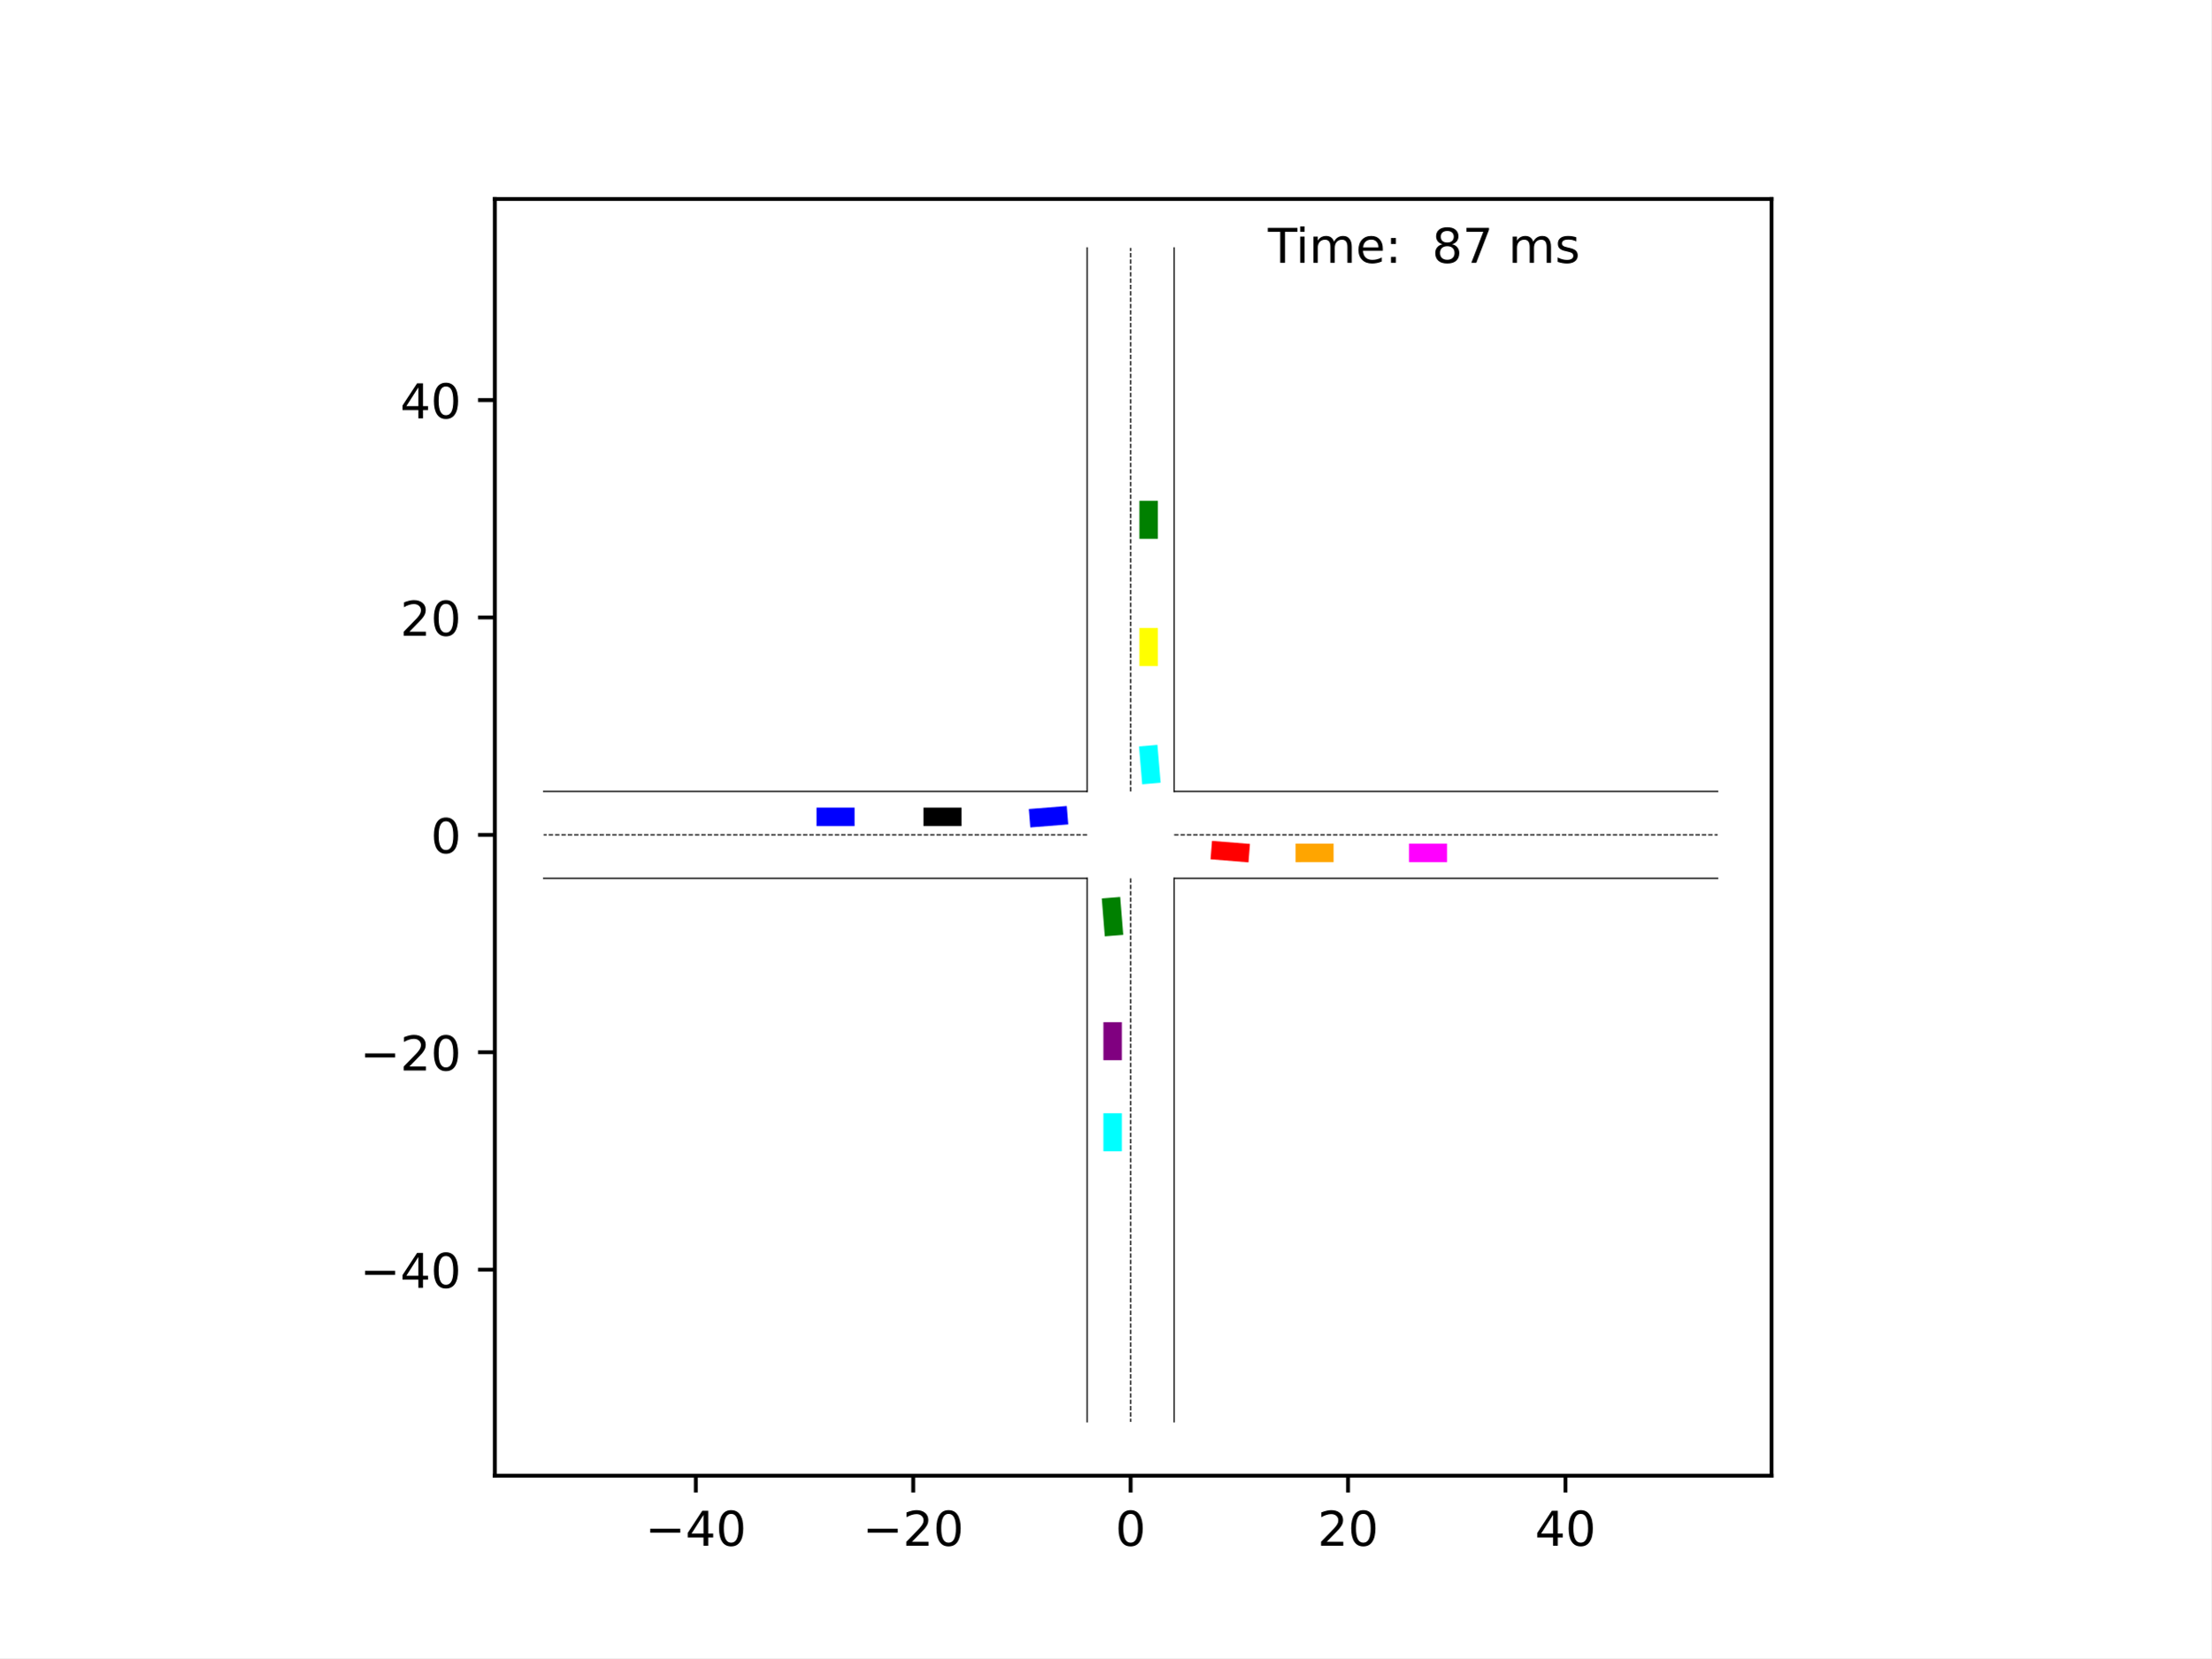
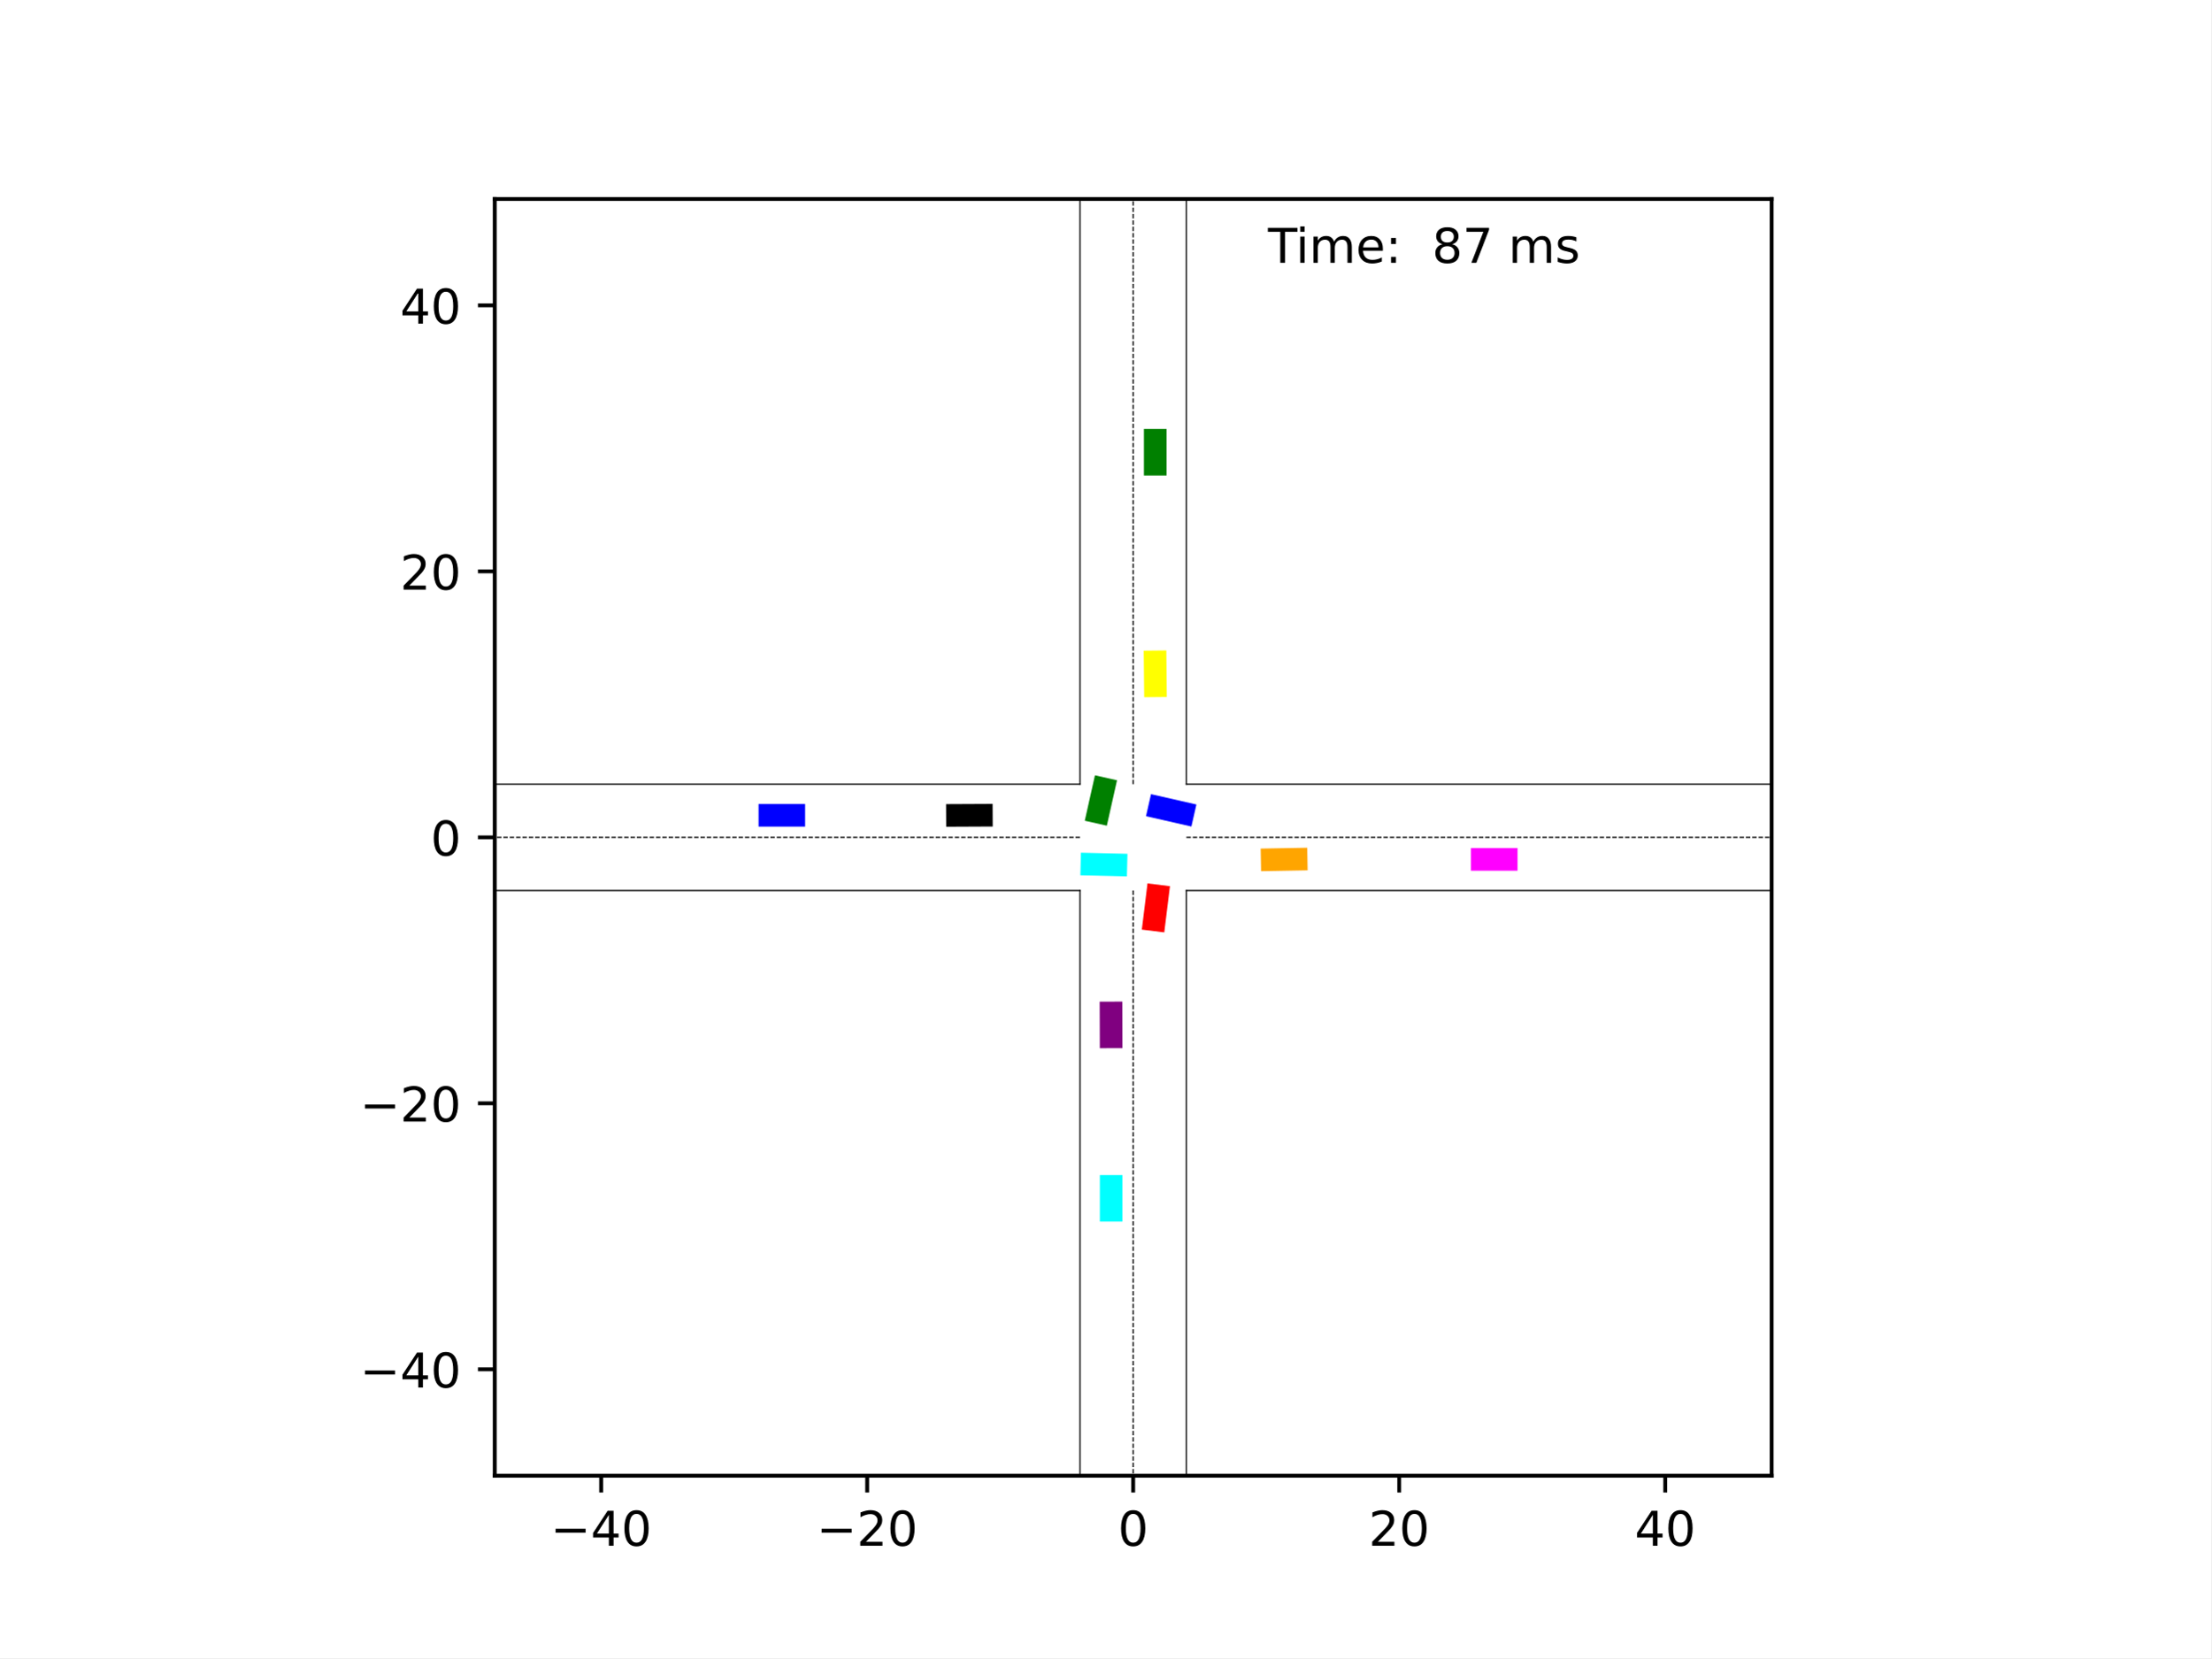
<svg xmlns="http://www.w3.org/2000/svg" xmlns:xlink="http://www.w3.org/1999/xlink" width="460.8pt" height="345.6pt" viewBox="0 0 460.8 345.6" version="1.1">
  <defs>
    <style type="text/css">*{stroke-linejoin: round; stroke-linecap: butt}</style>
  </defs>
  <g id="figure_1">
    <g id="patch_1">
      <path d="M 0 345.6  L 460.8 345.6  L 460.8 0  L 0 0  z " style="fill: #ffffff" />
    </g>
    <g id="axes_1">
      <g id="patch_2">
-         <path d="M 103.12 307.584  L 369.2 307.584  L 369.2 41.472  L 103.12 41.472  z " style="fill: #ffffff" />
+         <path d="M 103.104 307.584  L 369.216 307.584  L 369.216 41.472  L 103.104 41.472  z " style="fill: #ffffff" />
      </g>
      <g id="patch_3">
-         <path d="M 178.098 168.332  L 170.168 168.332  L 170.168 172.184  L 178.098 172.184  z " clip-path="url(#pd530586de5)" style="fill: #0000ff" />
+         <path d="M 167.789 167.579  L 158.087 167.579  L 158.087 172.292  L 167.789 172.291  z " clip-path="url(#p7a10ee9a4b)" style="fill: #0000ff" />
      </g>
      <g id="patch_4">
-         <path d="M 241.308 112.307  L 241.308 104.378  L 237.456 104.378  L 237.456 112.307  z " clip-path="url(#pd530586de5)" style="fill: #008000" />
+         <path d="M 243.109 99.112  L 243.109 89.41  L 238.396 89.41  L 238.397 99.112  z " clip-path="url(#p7a10ee9a4b)" style="fill: #008000" />
      </g>
      <g id="patch_5">
-         <path d="M 229.948 232.029  L 229.948 239.959  L 233.8 239.959  L 233.8 232.029  z " clip-path="url(#pd530586de5)" style="fill: #00ffff" />
+         <path d="M 229.211 244.91  L 229.211 254.612  L 233.924 254.611  L 233.923 244.909  z " clip-path="url(#p7a10ee9a4b)" style="fill: #00ffff" />
      </g>
      <g id="patch_6">
-         <path d="M 293.65 179.691  L 301.58 179.691  L 301.58 175.84  L 293.65 175.84  z " clip-path="url(#pd530586de5)" style="fill: #ff00ff" />
+         <path d="M 306.555 181.477  L 316.257 181.477  L 316.257 176.764  L 306.555 176.765  z " clip-path="url(#p7a10ee9a4b)" style="fill: #ff00ff" />
      </g>
      <g id="patch_7">
-         <path d="M 241.308 138.826  L 241.307 130.897  L 237.455 130.897  L 237.457 138.827  z " clip-path="url(#pd530586de5)" style="fill: #ffff00" />
+         <path d="M 243.165 145.275  L 243.064 135.573  L 238.352 135.622  L 238.453 145.324  z " clip-path="url(#p7a10ee9a4b)" style="fill: #ffff00" />
      </g>
      <g id="patch_8">
-         <path d="M 200.39 168.332  L 192.46 168.332  L 192.459 172.183  L 200.389 172.184  z " clip-path="url(#pd530586de5)" />
+         <path d="M 206.863 167.559  L 197.161 167.606  L 197.184 172.318  L 206.886 172.272  z " clip-path="url(#p7a10ee9a4b)" />
      </g>
      <g id="patch_9">
-         <path d="M 269.993 179.695  L 277.923 179.687  L 277.919 175.835  L 269.989 175.843  z " clip-path="url(#pd530586de5)" style="fill: #ffa500" />
+         <path d="M 262.812 181.582  L 272.513 181.405  L 272.427 176.693  L 262.726 176.871  z " clip-path="url(#p7a10ee9a4b)" style="fill: #ffa500" />
      </g>
      <g id="patch_10">
-         <path d="M 229.95 213.046  L 229.947 220.976  L 233.799 220.977  L 233.801 213.047  z " clip-path="url(#pd530586de5)" style="fill: #800080" />
+         <path d="M 229.176 208.777  L 229.206 218.479  L 233.919 218.464  L 233.889 208.762  z " clip-path="url(#p7a10ee9a4b)" style="fill: #800080" />
      </g>
      <g id="patch_11">
-         <path d="M 252.284 179.108  L 260.188 179.741  L 260.496 175.902  L 252.591 175.269  z " clip-path="url(#pd530586de5)" style="fill: #ff0000" />
+         <path d="M 242.637 194.336  L 243.82 184.706  L 239.142 184.132  L 237.96 193.762  z " clip-path="url(#p7a10ee9a4b)" style="fill: #ff0000" />
      </g>
      <g id="patch_12">
-         <path d="M 222.317 167.994  L 214.413 168.623  L 214.718 172.463  L 222.623 171.834  z " clip-path="url(#pd530586de5)" style="fill: #0000ff" />
+         <path d="M 249.335 167.679  L 239.875 165.526  L 238.829 170.12  L 248.289 172.274  z " clip-path="url(#p7a10ee9a4b)" style="fill: #0000ff" />
      </g>
      <g id="patch_13">
-         <path d="M 229.612 187.262  L 230.245 195.166  L 234.085 194.859  L 233.451 186.954  z " clip-path="url(#pd530586de5)" style="fill: #008000" />
+         <path d="M 228.191 161.598  L 226.069 171.065  L 230.667 172.096  L 232.789 162.629  z " clip-path="url(#p7a10ee9a4b)" style="fill: #008000" />
      </g>
      <g id="patch_14">
-         <path d="M 241.876 163.147  L 241.209 155.245  L 237.371 155.569  L 238.038 163.471  z " clip-path="url(#pd530586de5)" style="fill: #00ffff" />
+         <path d="M 225.152 182.441  L 234.851 182.67  L 234.963 177.959  L 225.263 177.73  z " clip-path="url(#p7a10ee9a4b)" style="fill: #00ffff" />
      </g>
      <g id="matplotlib.axis_1">
        <g id="xtick_1">
          <g id="line2d_1">
            <defs>
-               <path id="mce4a48fd72" d="M 0 0  L 0 3.5  " style="stroke: #000000; stroke-width: 0.8" />
+               <path id="m86825251d0" d="M 0 0  L 0 3.5  " style="stroke: #000000; stroke-width: 0.8" />
            </defs>
            <g>
-               <use xlink:href="#mce4a48fd72" x="145.003" y="307.584" style="stroke: #000000; stroke-width: 0.8" />
+               <use xlink:href="#m86825251d0" x="125.28" y="307.584" style="stroke: #000000; stroke-width: 0.8" />
            </g>
          </g>
          <g id="text_1">
-             <g transform="translate(134.4503 322.1824) scale(0.1 -0.1)">
+             <g transform="translate(114.7277 322.1824) scale(0.1 -0.1)">
              <defs>
                <path id="DejaVuSans-2212" d="M 678 2272  L 4684 2272  L 4684 1741  L 678 1741  L 678 2272  z " transform="scale(0.015625)" />
                <path id="DejaVuSans-34" d="M 2419 4116  L 825 1625  L 2419 1625  L 2419 4116  z M 2253 4666  L 3047 4666  L 3047 1625  L 3713 1625  L 3713 1100  L 3047 1100  L 3047 0  L 2419 0  L 2419 1100  L 313 1100  L 313 1709  L 2253 4666  z " transform="scale(0.015625)" />
                <path id="DejaVuSans-30" d="M 2034 4250  Q 1547 4250 1301 3770  Q 1056 3291 1056 2328  Q 1056 1369 1301 889  Q 1547 409 2034 409  Q 2525 409 2770 889  Q 3016 1369 3016 2328  Q 3016 3291 2770 3770  Q 2525 4250 2034 4250  z M 2034 4750  Q 2819 4750 3233 4129  Q 3647 3509 3647 2328  Q 3647 1150 3233 529  Q 2819 -91 2034 -91  Q 1250 -91 836 529  Q 422 1150 422 2328  Q 422 3509 836 4129  Q 1250 4750 2034 4750  z " transform="scale(0.015625)" />
              </defs>
              <use xlink:href="#DejaVuSans-2212" />
              <use xlink:href="#DejaVuSans-34" x="83.789" />
              <use xlink:href="#DejaVuSans-30" x="147.412" />
            </g>
          </g>
        </g>
        <g id="xtick_2">
          <g id="line2d_2">
            <g>
-               <use xlink:href="#mce4a48fd72" x="190.315" y="307.584" style="stroke: #000000; stroke-width: 0.8" />
+               <use xlink:href="#m86825251d0" x="180.72" y="307.584" style="stroke: #000000; stroke-width: 0.8" />
            </g>
          </g>
          <g id="text_2">
-             <g transform="translate(179.763 322.1824) scale(0.1 -0.1)">
+             <g transform="translate(170.1677 322.1824) scale(0.1 -0.1)">
              <defs>
                <path id="DejaVuSans-32" d="M 1228 531  L 3431 531  L 3431 0  L 469 0  L 469 531  Q 828 903 1448 1529  Q 2069 2156 2228 2338  Q 2531 2678 2651 2914  Q 2772 3150 2772 3378  Q 2772 3750 2511 3984  Q 2250 4219 1831 4219  Q 1534 4219 1204 4116  Q 875 4013 500 3803  L 500 4441  Q 881 4594 1212 4672  Q 1544 4750 1819 4750  Q 2544 4750 2975 4387  Q 3406 4025 3406 3419  Q 3406 3131 3298 2873  Q 3191 2616 2906 2266  Q 2828 2175 2409 1742  Q 1991 1309 1228 531  z " transform="scale(0.015625)" />
              </defs>
              <use xlink:href="#DejaVuSans-2212" />
              <use xlink:href="#DejaVuSans-32" x="83.789" />
              <use xlink:href="#DejaVuSans-30" x="147.412" />
            </g>
          </g>
        </g>
        <g id="xtick_3">
          <g id="line2d_3">
            <g>
-               <use xlink:href="#mce4a48fd72" x="235.628" y="307.584" style="stroke: #000000; stroke-width: 0.8" />
+               <use xlink:href="#m86825251d0" x="236.16" y="307.584" style="stroke: #000000; stroke-width: 0.8" />
            </g>
          </g>
          <g id="text_3">
-             <g transform="translate(232.4467 322.1824) scale(0.1 -0.1)">
+             <g transform="translate(232.9787 322.1824) scale(0.1 -0.1)">
              <use xlink:href="#DejaVuSans-30" />
            </g>
          </g>
        </g>
        <g id="xtick_4">
          <g id="line2d_4">
            <g>
-               <use xlink:href="#mce4a48fd72" x="280.941" y="307.584" style="stroke: #000000; stroke-width: 0.8" />
+               <use xlink:href="#m86825251d0" x="291.6" y="307.584" style="stroke: #000000; stroke-width: 0.8" />
            </g>
          </g>
          <g id="text_4">
-             <g transform="translate(274.5782 322.1824) scale(0.1 -0.1)">
+             <g transform="translate(285.2375 322.1824) scale(0.1 -0.1)">
              <use xlink:href="#DejaVuSans-32" />
              <use xlink:href="#DejaVuSans-30" x="63.623" />
            </g>
          </g>
        </g>
        <g id="xtick_5">
          <g id="line2d_5">
            <g>
-               <use xlink:href="#mce4a48fd72" x="326.253" y="307.584" style="stroke: #000000; stroke-width: 0.8" />
+               <use xlink:href="#m86825251d0" x="347.04" y="307.584" style="stroke: #000000; stroke-width: 0.8" />
            </g>
          </g>
          <g id="text_5">
-             <g transform="translate(319.8908 322.1824) scale(0.1 -0.1)">
+             <g transform="translate(340.6775 322.1824) scale(0.1 -0.1)">
              <use xlink:href="#DejaVuSans-34" />
              <use xlink:href="#DejaVuSans-30" x="63.623" />
            </g>
          </g>
        </g>
      </g>
      <g id="matplotlib.axis_2">
        <g id="ytick_1">
          <g id="line2d_6">
            <defs>
-               <path id="ma74e1aadd6" d="M 0 0  L -3.5 0  " style="stroke: #000000; stroke-width: 0.8" />
+               <path id="m66780ea036" d="M 0 0  L -3.5 0  " style="stroke: #000000; stroke-width: 0.8" />
            </defs>
            <g>
-               <use xlink:href="#ma74e1aadd6" x="103.12" y="264.637" style="stroke: #000000; stroke-width: 0.8" />
+               <use xlink:href="#m66780ea036" x="103.104" y="285.408" style="stroke: #000000; stroke-width: 0.8" />
            </g>
          </g>
          <g id="text_6">
-             <g transform="translate(75.01489 268.4361) scale(0.1 -0.1)">
+             <g transform="translate(74.99931 289.2072) scale(0.1 -0.1)">
              <use xlink:href="#DejaVuSans-2212" />
              <use xlink:href="#DejaVuSans-34" x="83.789" />
              <use xlink:href="#DejaVuSans-30" x="147.412" />
            </g>
          </g>
        </g>
        <g id="ytick_2">
          <g id="line2d_7">
            <g>
-               <use xlink:href="#ma74e1aadd6" x="103.12" y="219.324" style="stroke: #000000; stroke-width: 0.8" />
+               <use xlink:href="#m66780ea036" x="103.104" y="229.968" style="stroke: #000000; stroke-width: 0.8" />
            </g>
          </g>
          <g id="text_7">
-             <g transform="translate(75.01489 223.1235) scale(0.1 -0.1)">
+             <g transform="translate(74.99931 233.7672) scale(0.1 -0.1)">
              <use xlink:href="#DejaVuSans-2212" />
              <use xlink:href="#DejaVuSans-32" x="83.789" />
              <use xlink:href="#DejaVuSans-30" x="147.412" />
            </g>
          </g>
        </g>
        <g id="ytick_3">
          <g id="line2d_8">
            <g>
-               <use xlink:href="#ma74e1aadd6" x="103.12" y="174.012" style="stroke: #000000; stroke-width: 0.8" />
+               <use xlink:href="#m66780ea036" x="103.104" y="174.528" style="stroke: #000000; stroke-width: 0.8" />
            </g>
          </g>
          <g id="text_8">
-             <g transform="translate(89.75708 177.8108) scale(0.1 -0.1)">
+             <g transform="translate(89.7415 178.3272) scale(0.1 -0.1)">
              <use xlink:href="#DejaVuSans-30" />
            </g>
          </g>
        </g>
        <g id="ytick_4">
          <g id="line2d_9">
            <g>
-               <use xlink:href="#ma74e1aadd6" x="103.12" y="128.699" style="stroke: #000000; stroke-width: 0.8" />
+               <use xlink:href="#m66780ea036" x="103.104" y="119.088" style="stroke: #000000; stroke-width: 0.8" />
            </g>
          </g>
          <g id="text_9">
-             <g transform="translate(83.39458 132.4981) scale(0.1 -0.1)">
+             <g transform="translate(83.379 122.8872) scale(0.1 -0.1)">
              <use xlink:href="#DejaVuSans-32" />
              <use xlink:href="#DejaVuSans-30" x="63.623" />
            </g>
          </g>
        </g>
        <g id="ytick_5">
          <g id="line2d_10">
            <g>
-               <use xlink:href="#ma74e1aadd6" x="103.12" y="83.386" style="stroke: #000000; stroke-width: 0.8" />
+               <use xlink:href="#m66780ea036" x="103.104" y="63.648" style="stroke: #000000; stroke-width: 0.8" />
            </g>
          </g>
          <g id="text_10">
-             <g transform="translate(83.39458 87.18544) scale(0.1 -0.1)">
+             <g transform="translate(83.379 67.44722) scale(0.1 -0.1)">
              <use xlink:href="#DejaVuSans-34" />
              <use xlink:href="#DejaVuSans-30" x="63.623" />
            </g>
          </g>
        </g>
      </g>
      <g id="line2d_11">
-         <path d="M 244.691 296.356  L 244.691 183.074  " clip-path="url(#pd530586de5)" style="fill: none; stroke: #000000; stroke-width: 0.25; stroke-linecap: square" />
+         <path d="M 247.248 346.6  L 247.248 185.616  " clip-path="url(#p7a10ee9a4b)" style="fill: none; stroke: #000000; stroke-width: 0.25; stroke-linecap: square" />
      </g>
      <g id="line2d_12">
-         <path d="M 244.691 183.074  L 357.972 183.074  " clip-path="url(#pd530586de5)" style="fill: none; stroke: #000000; stroke-width: 0.25; stroke-linecap: square" />
+         <path d="M 247.248 185.616  L 413.568 185.616  " clip-path="url(#p7a10ee9a4b)" style="fill: none; stroke: #000000; stroke-width: 0.25; stroke-linecap: square" />
      </g>
      <g id="line2d_13">
-         <path d="M 357.972 164.949  L 244.691 164.949  " clip-path="url(#pd530586de5)" style="fill: none; stroke: #000000; stroke-width: 0.25; stroke-linecap: square" />
+         <path d="M 413.568 163.44  L 247.248 163.44  " clip-path="url(#p7a10ee9a4b)" style="fill: none; stroke: #000000; stroke-width: 0.25; stroke-linecap: square" />
      </g>
      <g id="line2d_14">
-         <path d="M 244.691 164.949  L 244.691 51.667  " clip-path="url(#pd530586de5)" style="fill: none; stroke: #000000; stroke-width: 0.25; stroke-linecap: square" />
+         <path d="M 247.248 163.44  L 247.248 -1  " clip-path="url(#p7a10ee9a4b)" style="fill: none; stroke: #000000; stroke-width: 0.25; stroke-linecap: square" />
      </g>
      <g id="line2d_15">
-         <path d="M 226.565 51.667  L 226.565 164.949  " clip-path="url(#pd530586de5)" style="fill: none; stroke: #000000; stroke-width: 0.25; stroke-linecap: square" />
+         <path d="M 225.072 -1  L 225.072 163.44  " clip-path="url(#p7a10ee9a4b)" style="fill: none; stroke: #000000; stroke-width: 0.25; stroke-linecap: square" />
      </g>
      <g id="line2d_16">
-         <path d="M 226.565 164.949  L 113.284 164.949  " clip-path="url(#pd530586de5)" style="fill: none; stroke: #000000; stroke-width: 0.25; stroke-linecap: square" />
+         <path d="M 225.072 163.44  L 58.752 163.44  " clip-path="url(#p7a10ee9a4b)" style="fill: none; stroke: #000000; stroke-width: 0.25; stroke-linecap: square" />
      </g>
      <g id="line2d_17">
-         <path d="M 113.284 183.074  L 226.565 183.074  " clip-path="url(#pd530586de5)" style="fill: none; stroke: #000000; stroke-width: 0.25; stroke-linecap: square" />
+         <path d="M 58.752 185.616  L 225.072 185.616  " clip-path="url(#p7a10ee9a4b)" style="fill: none; stroke: #000000; stroke-width: 0.25; stroke-linecap: square" />
      </g>
      <g id="line2d_18">
-         <path d="M 226.565 183.074  L 226.565 296.356  " clip-path="url(#pd530586de5)" style="fill: none; stroke: #000000; stroke-width: 0.25; stroke-linecap: square" />
+         <path d="M 225.072 185.616  L 225.072 346.6  " clip-path="url(#p7a10ee9a4b)" style="fill: none; stroke: #000000; stroke-width: 0.25; stroke-linecap: square" />
      </g>
      <g id="line2d_19">
-         <path d="M 244.691 174.012  L 357.972 174.012  " clip-path="url(#pd530586de5)" style="fill: none; stroke-dasharray: 0.925,0.4; stroke-dashoffset: 0; stroke: #000000; stroke-width: 0.25" />
+         <path d="M 247.248 174.528  L 413.568 174.528  " clip-path="url(#p7a10ee9a4b)" style="fill: none; stroke-dasharray: 0.925,0.4; stroke-dashoffset: 0; stroke: #000000; stroke-width: 0.25" />
      </g>
      <g id="line2d_20">
-         <path d="M 235.628 164.949  L 235.628 51.667  " clip-path="url(#pd530586de5)" style="fill: none; stroke-dasharray: 0.925,0.4; stroke-dashoffset: 0; stroke: #000000; stroke-width: 0.25" />
+         <path d="M 236.16 163.44  L 236.16 -1  " clip-path="url(#p7a10ee9a4b)" style="fill: none; stroke-dasharray: 0.925,0.4; stroke-dashoffset: 0; stroke: #000000; stroke-width: 0.25" />
      </g>
      <g id="line2d_21">
-         <path d="M 226.565 174.012  L 113.284 174.012  " clip-path="url(#pd530586de5)" style="fill: none; stroke-dasharray: 0.925,0.4; stroke-dashoffset: 0; stroke: #000000; stroke-width: 0.25" />
+         <path d="M 225.072 174.528  L 58.752 174.528  " clip-path="url(#p7a10ee9a4b)" style="fill: none; stroke-dasharray: 0.925,0.4; stroke-dashoffset: 0; stroke: #000000; stroke-width: 0.25" />
      </g>
      <g id="line2d_22">
-         <path d="M 235.628 183.074  L 235.628 296.356  " clip-path="url(#pd530586de5)" style="fill: none; stroke-dasharray: 0.925,0.4; stroke-dashoffset: 0; stroke: #000000; stroke-width: 0.25" />
+         <path d="M 236.16 185.616  L 236.16 346.6  " clip-path="url(#p7a10ee9a4b)" style="fill: none; stroke-dasharray: 0.925,0.4; stroke-dashoffset: 0; stroke: #000000; stroke-width: 0.25" />
      </g>
      <g id="patch_15">
-         <path d="M 103.12 307.584  L 103.12 41.472  " style="fill: none; stroke: #000000; stroke-width: 0.8; stroke-linejoin: miter; stroke-linecap: square" />
+         <path d="M 103.104 307.584  L 103.104 41.472  " style="fill: none; stroke: #000000; stroke-width: 0.8; stroke-linejoin: miter; stroke-linecap: square" />
      </g>
      <g id="patch_16">
-         <path d="M 369.2 307.584  L 369.2 41.472  " style="fill: none; stroke: #000000; stroke-width: 0.8; stroke-linejoin: miter; stroke-linecap: square" />
+         <path d="M 369.216 307.584  L 369.216 41.472  " style="fill: none; stroke: #000000; stroke-width: 0.8; stroke-linejoin: miter; stroke-linecap: square" />
      </g>
      <g id="patch_17">
-         <path d="M 103.12 307.584  L 369.2 307.584  " style="fill: none; stroke: #000000; stroke-width: 0.8; stroke-linejoin: miter; stroke-linecap: square" />
+         <path d="M 103.104 307.584  L 369.216 307.584  " style="fill: none; stroke: #000000; stroke-width: 0.8; stroke-linejoin: miter; stroke-linecap: square" />
      </g>
      <g id="patch_18">
-         <path d="M 103.12 41.472  L 369.2 41.472  " style="fill: none; stroke: #000000; stroke-width: 0.8; stroke-linejoin: miter; stroke-linecap: square" />
+         <path d="M 103.104 41.472  L 369.216 41.472  " style="fill: none; stroke: #000000; stroke-width: 0.8; stroke-linejoin: miter; stroke-linecap: square" />
      </g>
      <g id="text_11">
-         <g transform="translate(264.243 54.7776) scale(0.1 -0.1)">
+         <g transform="translate(264.2539 54.7776) scale(0.1 -0.1)">
          <defs>
            <path id="DejaVuSans-54" d="M -19 4666  L 3928 4666  L 3928 4134  L 2272 4134  L 2272 0  L 1638 0  L 1638 4134  L -19 4134  L -19 4666  z " transform="scale(0.015625)" />
            <path id="DejaVuSans-69" d="M 603 3500  L 1178 3500  L 1178 0  L 603 0  L 603 3500  z M 603 4863  L 1178 4863  L 1178 4134  L 603 4134  L 603 4863  z " transform="scale(0.015625)" />
            <path id="DejaVuSans-6d" d="M 3328 2828  Q 3544 3216 3844 3400  Q 4144 3584 4550 3584  Q 5097 3584 5394 3201  Q 5691 2819 5691 2113  L 5691 0  L 5113 0  L 5113 2094  Q 5113 2597 4934 2840  Q 4756 3084 4391 3084  Q 3944 3084 3684 2787  Q 3425 2491 3425 1978  L 3425 0  L 2847 0  L 2847 2094  Q 2847 2600 2669 2842  Q 2491 3084 2119 3084  Q 1678 3084 1418 2786  Q 1159 2488 1159 1978  L 1159 0  L 581 0  L 581 3500  L 1159 3500  L 1159 2956  Q 1356 3278 1631 3431  Q 1906 3584 2284 3584  Q 2666 3584 2933 3390  Q 3200 3197 3328 2828  z " transform="scale(0.015625)" />
            <path id="DejaVuSans-65" d="M 3597 1894  L 3597 1613  L 953 1613  Q 991 1019 1311 708  Q 1631 397 2203 397  Q 2534 397 2845 478  Q 3156 559 3463 722  L 3463 178  Q 3153 47 2828 -22  Q 2503 -91 2169 -91  Q 1331 -91 842 396  Q 353 884 353 1716  Q 353 2575 817 3079  Q 1281 3584 2069 3584  Q 2775 3584 3186 3129  Q 3597 2675 3597 1894  z M 3022 2063  Q 3016 2534 2758 2815  Q 2500 3097 2075 3097  Q 1594 3097 1305 2825  Q 1016 2553 972 2059  L 3022 2063  z " transform="scale(0.015625)" />
            <path id="DejaVuSans-3a" d="M 750 794  L 1409 794  L 1409 0  L 750 0  L 750 794  z M 750 3309  L 1409 3309  L 1409 2516  L 750 2516  L 750 3309  z " transform="scale(0.015625)" />
            <path id="DejaVuSans-20" transform="scale(0.015625)" />
            <path id="DejaVuSans-38" d="M 2034 2216  Q 1584 2216 1326 1975  Q 1069 1734 1069 1313  Q 1069 891 1326 650  Q 1584 409 2034 409  Q 2484 409 2743 651  Q 3003 894 3003 1313  Q 3003 1734 2745 1975  Q 2488 2216 2034 2216  z M 1403 2484  Q 997 2584 770 2862  Q 544 3141 544 3541  Q 544 4100 942 4425  Q 1341 4750 2034 4750  Q 2731 4750 3128 4425  Q 3525 4100 3525 3541  Q 3525 3141 3298 2862  Q 3072 2584 2669 2484  Q 3125 2378 3379 2068  Q 3634 1759 3634 1313  Q 3634 634 3220 271  Q 2806 -91 2034 -91  Q 1263 -91 848 271  Q 434 634 434 1313  Q 434 1759 690 2068  Q 947 2378 1403 2484  z M 1172 3481  Q 1172 3119 1398 2916  Q 1625 2713 2034 2713  Q 2441 2713 2670 2916  Q 2900 3119 2900 3481  Q 2900 3844 2670 4047  Q 2441 4250 2034 4250  Q 1625 4250 1398 4047  Q 1172 3844 1172 3481  z " transform="scale(0.015625)" />
            <path id="DejaVuSans-37" d="M 525 4666  L 3525 4666  L 3525 4397  L 1831 0  L 1172 0  L 2766 4134  L 525 4134  L 525 4666  z " transform="scale(0.015625)" />
            <path id="DejaVuSans-73" d="M 2834 3397  L 2834 2853  Q 2591 2978 2328 3040  Q 2066 3103 1784 3103  Q 1356 3103 1142 2972  Q 928 2841 928 2578  Q 928 2378 1081 2264  Q 1234 2150 1697 2047  L 1894 2003  Q 2506 1872 2764 1633  Q 3022 1394 3022 966  Q 3022 478 2636 193  Q 2250 -91 1575 -91  Q 1294 -91 989 -36  Q 684 19 347 128  L 347 722  Q 666 556 975 473  Q 1284 391 1588 391  Q 1994 391 2212 530  Q 2431 669 2431 922  Q 2431 1156 2273 1281  Q 2116 1406 1581 1522  L 1381 1569  Q 847 1681 609 1914  Q 372 2147 372 2553  Q 372 3047 722 3315  Q 1072 3584 1716 3584  Q 2034 3584 2315 3537  Q 2597 3491 2834 3397  z " transform="scale(0.015625)" />
          </defs>
          <use xlink:href="#DejaVuSans-54" />
          <use xlink:href="#DejaVuSans-69" x="57.959" />
          <use xlink:href="#DejaVuSans-6d" x="85.742" />
          <use xlink:href="#DejaVuSans-65" x="183.154" />
          <use xlink:href="#DejaVuSans-3a" x="244.678" />
          <use xlink:href="#DejaVuSans-20" x="278.369" />
          <use xlink:href="#DejaVuSans-20" x="310.156" />
          <use xlink:href="#DejaVuSans-38" x="341.943" />
          <use xlink:href="#DejaVuSans-37" x="405.566" />
          <use xlink:href="#DejaVuSans-20" x="469.189" />
          <use xlink:href="#DejaVuSans-6d" x="500.977" />
          <use xlink:href="#DejaVuSans-73" x="598.389" />
        </g>
      </g>
    </g>
  </g>
  <defs>
-     <clipPath id="pd530586de5">
-       <rect x="103.12" y="41.472" width="266.081" height="266.112" />
+     <clipPath id="p7a10ee9a4b">
+       <rect x="103.104" y="41.472" width="266.112" height="266.112" />
    </clipPath>
  </defs>
</svg>
